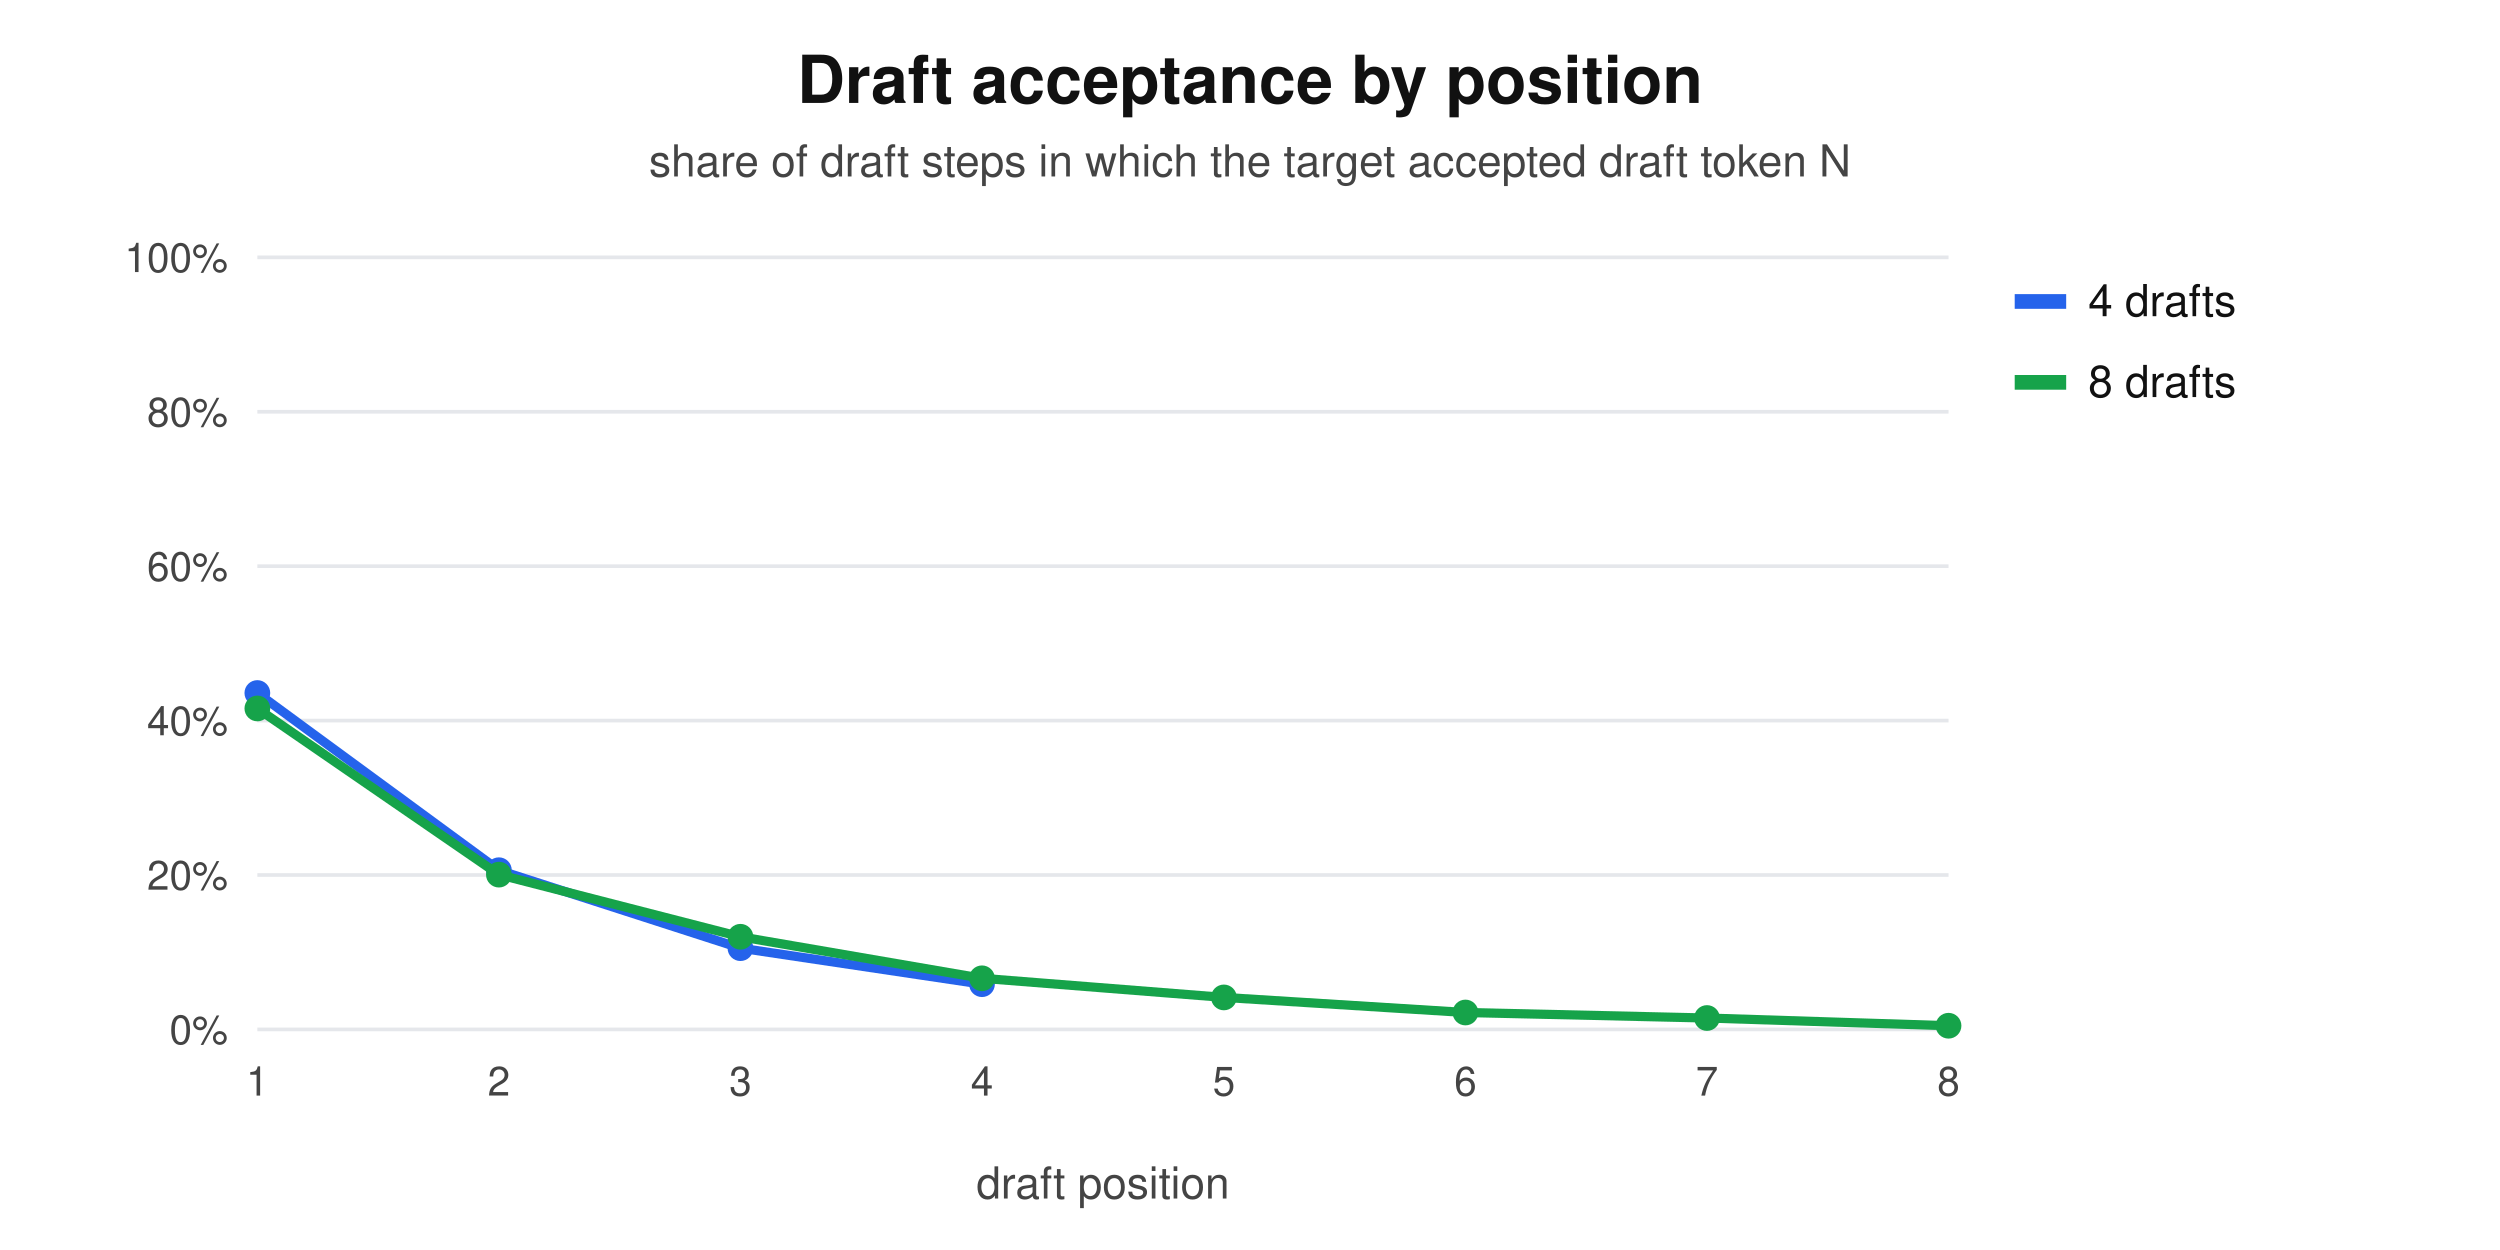
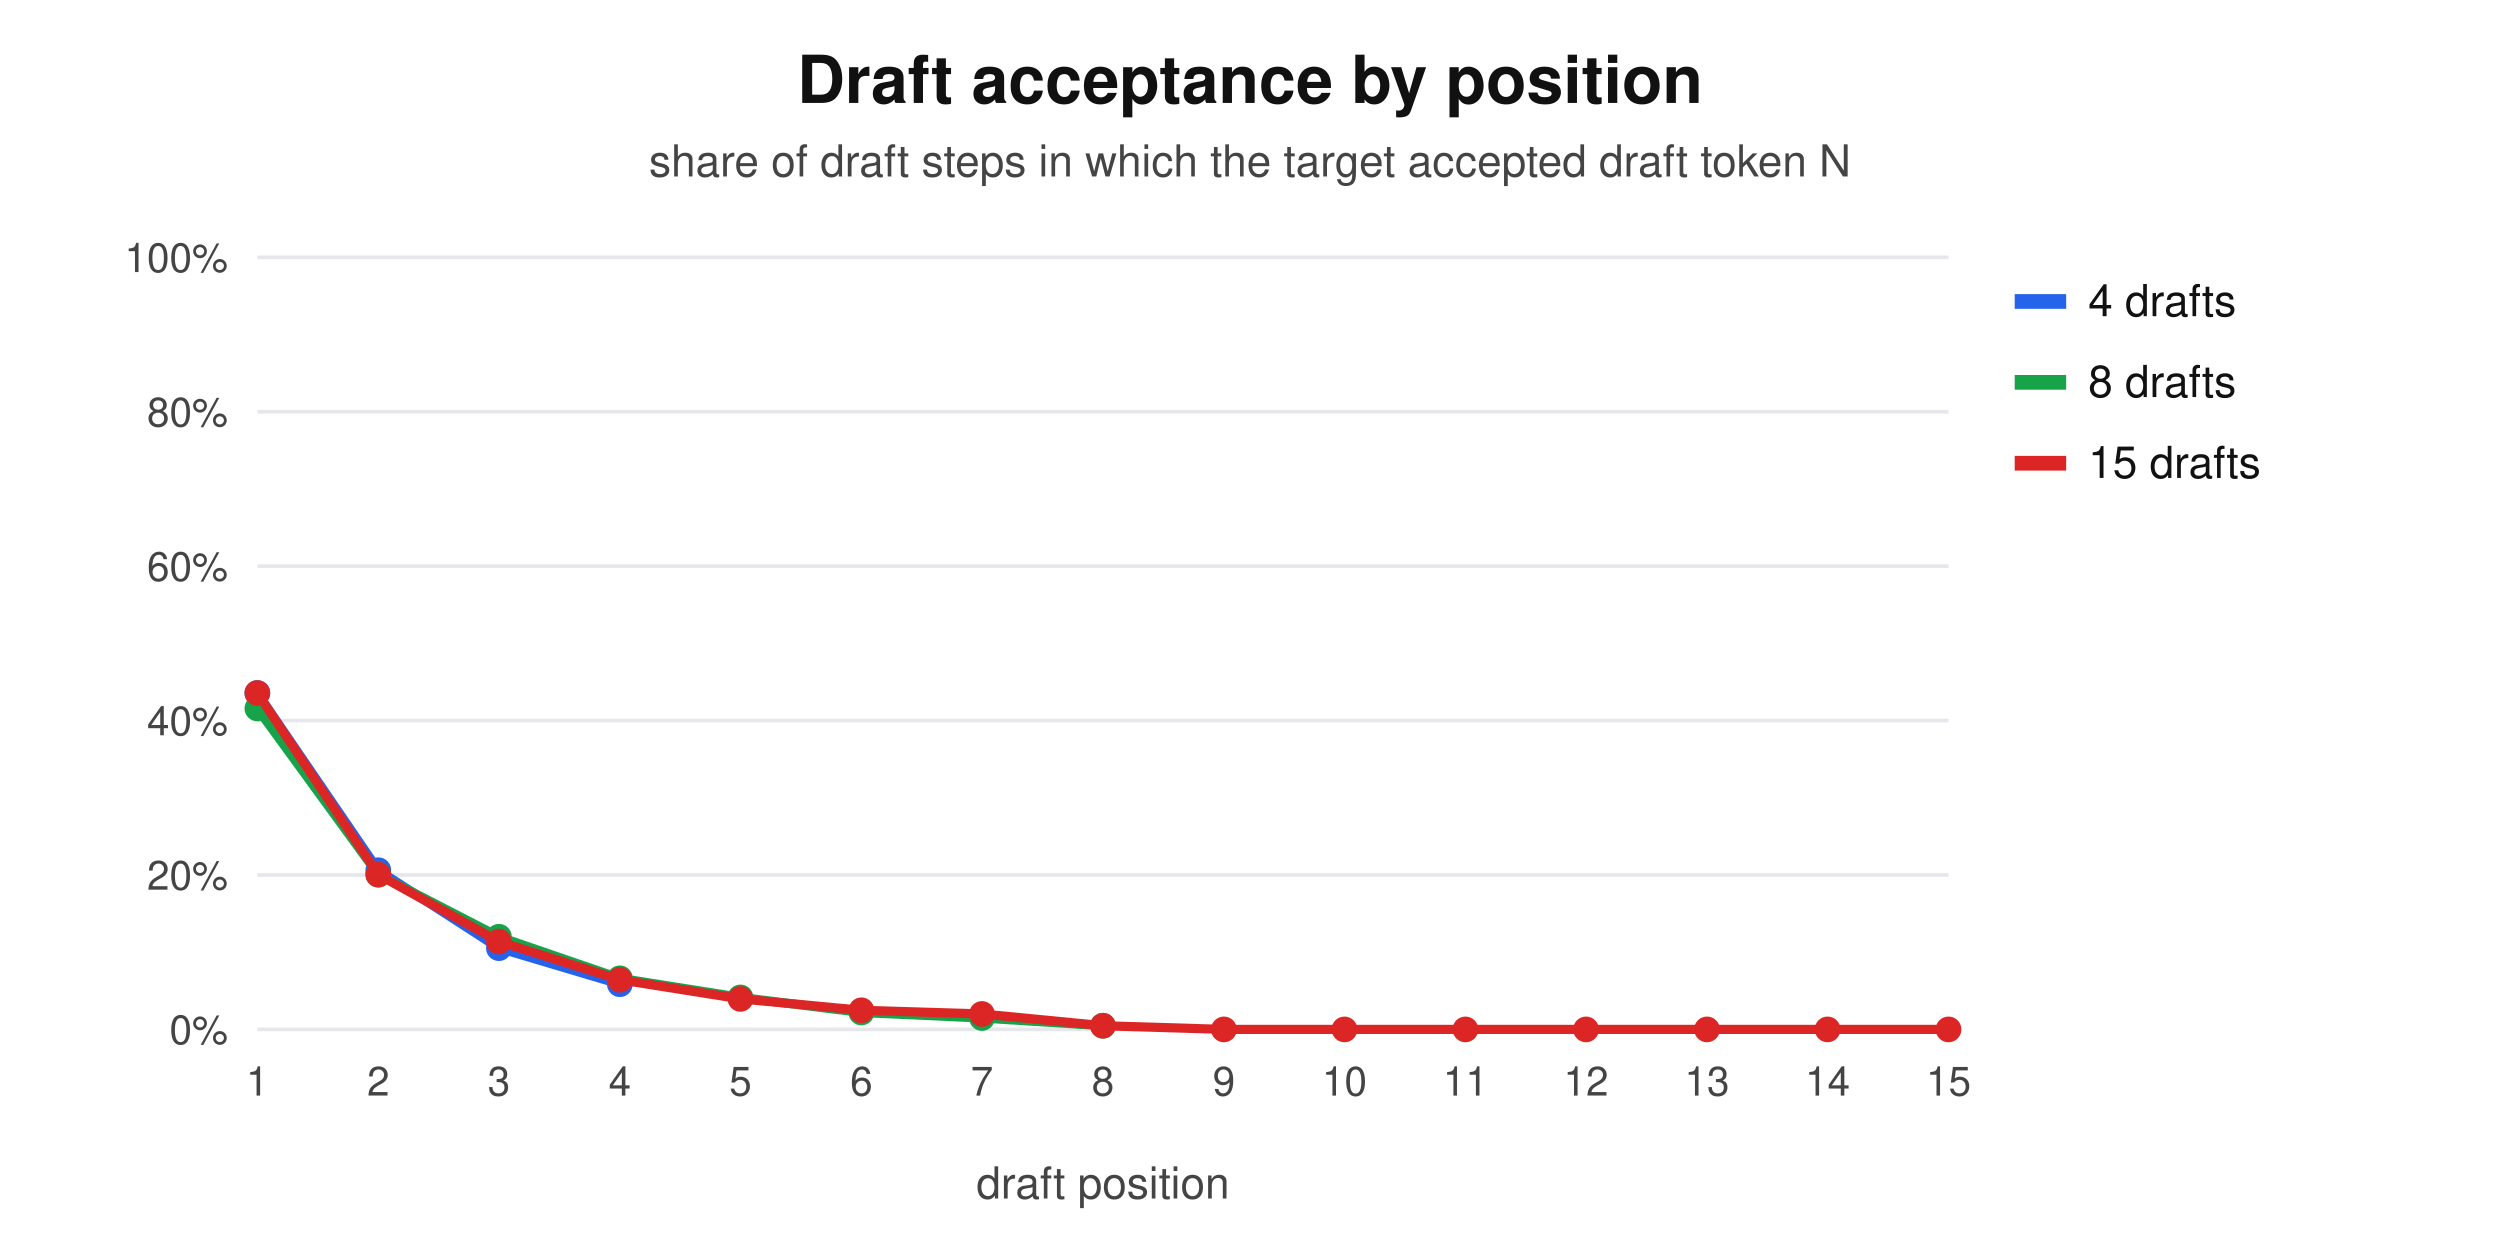
<svg xmlns="http://www.w3.org/2000/svg" width="680" height="340" viewBox="0 0 680 340" font-family="Helvetica, Arial, sans-serif" role="img" aria-labelledby="t d">
  <rect width="680" height="340" fill="#fff" />
  <text x="340.0" y="28" text-anchor="middle" font-size="18" font-weight="bold" fill="#111">Draft acceptance by position</text>
  <text x="340.0" y="48" text-anchor="middle" font-size="12" fill="#444">share of draft steps in which the target accepted draft token N</text>
  <line x1="70" y1="280.0" x2="530" y2="280.0" stroke="#e5e7eb" />
  <text x="62" y="284.0" text-anchor="end" font-size="11" fill="#444">0%</text>
  <line x1="70" y1="238.0" x2="530" y2="238.0" stroke="#e5e7eb" />
  <text x="62" y="242.0" text-anchor="end" font-size="11" fill="#444">20%</text>
  <line x1="70" y1="196.0" x2="530" y2="196.0" stroke="#e5e7eb" />
  <text x="62" y="200.0" text-anchor="end" font-size="11" fill="#444">40%</text>
  <line x1="70" y1="154.0" x2="530" y2="154.0" stroke="#e5e7eb" />
  <text x="62" y="158.0" text-anchor="end" font-size="11" fill="#444">60%</text>
  <line x1="70" y1="112.0" x2="530" y2="112.0" stroke="#e5e7eb" />
  <text x="62" y="116.0" text-anchor="end" font-size="11" fill="#444">80%</text>
  <line x1="70" y1="70.0" x2="530" y2="70.0" stroke="#e5e7eb" />
  <text x="62" y="74.0" text-anchor="end" font-size="11" fill="#444">100%</text>
  <text x="70.0" y="298" text-anchor="middle" font-size="11" fill="#444">1</text>
-   <text x="135.7" y="298" text-anchor="middle" font-size="11" fill="#444">2</text>
-   <text x="201.4" y="298" text-anchor="middle" font-size="11" fill="#444">3</text>
-   <text x="267.1" y="298" text-anchor="middle" font-size="11" fill="#444">4</text>
-   <text x="332.9" y="298" text-anchor="middle" font-size="11" fill="#444">5</text>
-   <text x="398.6" y="298" text-anchor="middle" font-size="11" fill="#444">6</text>
-   <text x="464.3" y="298" text-anchor="middle" font-size="11" fill="#444">7</text>
-   <text x="530.0" y="298" text-anchor="middle" font-size="11" fill="#444">8</text>
+   <text x="102.9" y="298" text-anchor="middle" font-size="11" fill="#444">2</text>
+   <text x="135.7" y="298" text-anchor="middle" font-size="11" fill="#444">3</text>
+   <text x="168.6" y="298" text-anchor="middle" font-size="11" fill="#444">4</text>
+   <text x="201.4" y="298" text-anchor="middle" font-size="11" fill="#444">5</text>
+   <text x="234.3" y="298" text-anchor="middle" font-size="11" fill="#444">6</text>
+   <text x="267.1" y="298" text-anchor="middle" font-size="11" fill="#444">7</text>
+   <text x="300.0" y="298" text-anchor="middle" font-size="11" fill="#444">8</text>
+   <text x="332.9" y="298" text-anchor="middle" font-size="11" fill="#444">9</text>
+   <text x="365.7" y="298" text-anchor="middle" font-size="11" fill="#444">10</text>
+   <text x="398.6" y="298" text-anchor="middle" font-size="11" fill="#444">11</text>
+   <text x="431.4" y="298" text-anchor="middle" font-size="11" fill="#444">12</text>
+   <text x="464.3" y="298" text-anchor="middle" font-size="11" fill="#444">13</text>
+   <text x="497.1" y="298" text-anchor="middle" font-size="11" fill="#444">14</text>
+   <text x="530.0" y="298" text-anchor="middle" font-size="11" fill="#444">15</text>
  <text x="300.0" y="326" text-anchor="middle" font-size="12" fill="#444">draft position</text>
-   <polyline points="70.0,188.5 135.7,236.7 201.4,257.9 267.1,267.7" fill="none" stroke="#2563eb" stroke-width="2.5" />
+   <polyline points="70.0,188.5 102.9,236.7 135.7,257.9 168.6,267.7" fill="none" stroke="#2563eb" stroke-width="2.5" />
  <circle cx="70.0" cy="188.5" r="3.5" fill="#2563eb" />
-   <circle cx="135.7" cy="236.7" r="3.5" fill="#2563eb" />
-   <circle cx="201.4" cy="257.9" r="3.5" fill="#2563eb" />
-   <circle cx="267.1" cy="267.7" r="3.5" fill="#2563eb" />
+   <circle cx="102.9" cy="236.7" r="3.5" fill="#2563eb" />
+   <circle cx="135.7" cy="257.9" r="3.5" fill="#2563eb" />
+   <circle cx="168.6" cy="267.7" r="3.5" fill="#2563eb" />
  <rect x="548" y="80" width="14" height="4" fill="#2563eb" />
  <text x="568" y="86" font-size="12" fill="#111">4 drafts</text>
-   <polyline points="70.0,192.7 135.7,237.9 201.4,254.8 267.1,266.1 332.9,271.3 398.6,275.4 464.3,276.9 530.0,279.0" fill="none" stroke="#16a34a" stroke-width="2.5" />
+   <polyline points="70.0,192.7 102.9,237.9 135.7,254.8 168.6,266.1 201.4,271.3 234.3,275.4 267.1,276.9 300.0,279.0" fill="none" stroke="#16a34a" stroke-width="2.5" />
  <circle cx="70.0" cy="192.7" r="3.5" fill="#16a34a" />
-   <circle cx="135.7" cy="237.9" r="3.5" fill="#16a34a" />
-   <circle cx="201.4" cy="254.8" r="3.5" fill="#16a34a" />
-   <circle cx="267.1" cy="266.1" r="3.5" fill="#16a34a" />
-   <circle cx="332.9" cy="271.3" r="3.5" fill="#16a34a" />
-   <circle cx="398.6" cy="275.4" r="3.5" fill="#16a34a" />
-   <circle cx="464.3" cy="276.9" r="3.5" fill="#16a34a" />
-   <circle cx="530.0" cy="279.0" r="3.5" fill="#16a34a" />
+   <circle cx="102.9" cy="237.9" r="3.5" fill="#16a34a" />
+   <circle cx="135.7" cy="254.8" r="3.5" fill="#16a34a" />
+   <circle cx="168.6" cy="266.1" r="3.5" fill="#16a34a" />
+   <circle cx="201.4" cy="271.3" r="3.5" fill="#16a34a" />
+   <circle cx="234.3" cy="275.4" r="3.5" fill="#16a34a" />
+   <circle cx="267.1" cy="276.9" r="3.5" fill="#16a34a" />
+   <circle cx="300.0" cy="279.0" r="3.5" fill="#16a34a" />
  <rect x="548" y="102" width="14" height="4" fill="#16a34a" />
  <text x="568" y="108" font-size="12" fill="#111">8 drafts</text>
+   <polyline points="70.0,188.5 102.9,237.9 135.7,256.1 168.6,266.5 201.4,271.7 234.3,274.8 267.1,275.8 300.0,279.0 332.9,280.0 365.7,280.0 398.6,280.0 431.4,280.0 464.3,280.0 497.1,280.0 530.0,280.0" fill="none" stroke="#dc2626" stroke-width="2.5" />
+   <circle cx="70.0" cy="188.5" r="3.5" fill="#dc2626" />
+   <circle cx="102.9" cy="237.9" r="3.5" fill="#dc2626" />
+   <circle cx="135.7" cy="256.1" r="3.5" fill="#dc2626" />
+   <circle cx="168.6" cy="266.5" r="3.5" fill="#dc2626" />
+   <circle cx="201.4" cy="271.7" r="3.5" fill="#dc2626" />
+   <circle cx="234.3" cy="274.8" r="3.5" fill="#dc2626" />
+   <circle cx="267.1" cy="275.8" r="3.5" fill="#dc2626" />
+   <circle cx="300.0" cy="279.0" r="3.5" fill="#dc2626" />
+   <circle cx="332.9" cy="280.0" r="3.5" fill="#dc2626" />
+   <circle cx="365.7" cy="280.0" r="3.5" fill="#dc2626" />
+   <circle cx="398.6" cy="280.0" r="3.5" fill="#dc2626" />
+   <circle cx="431.4" cy="280.0" r="3.5" fill="#dc2626" />
+   <circle cx="464.3" cy="280.0" r="3.5" fill="#dc2626" />
+   <circle cx="497.1" cy="280.0" r="3.5" fill="#dc2626" />
+   <circle cx="530.0" cy="280.0" r="3.5" fill="#dc2626" />
+   <rect x="548" y="124" width="14" height="4" fill="#dc2626" />
+   <text x="568" y="130" font-size="12" fill="#111">15 drafts</text>
</svg>
